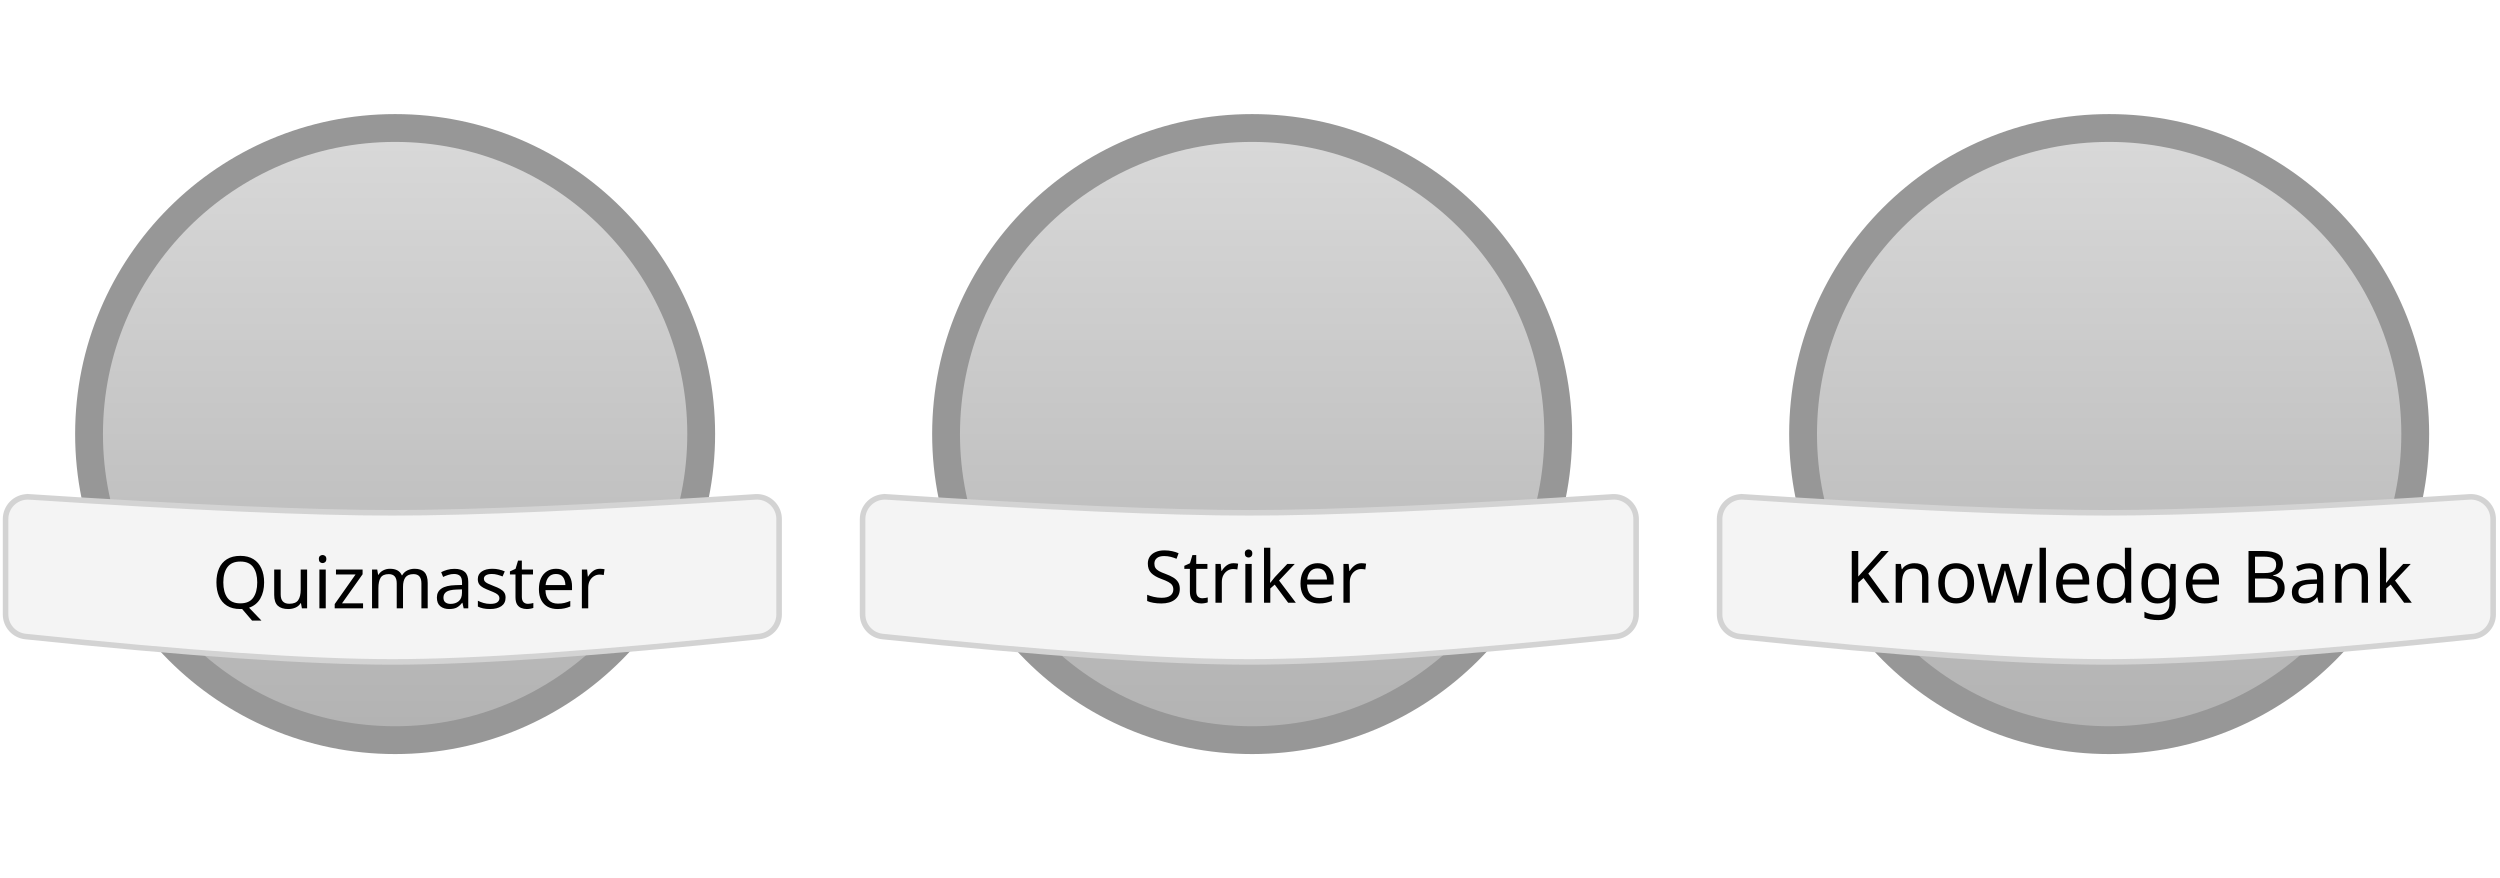
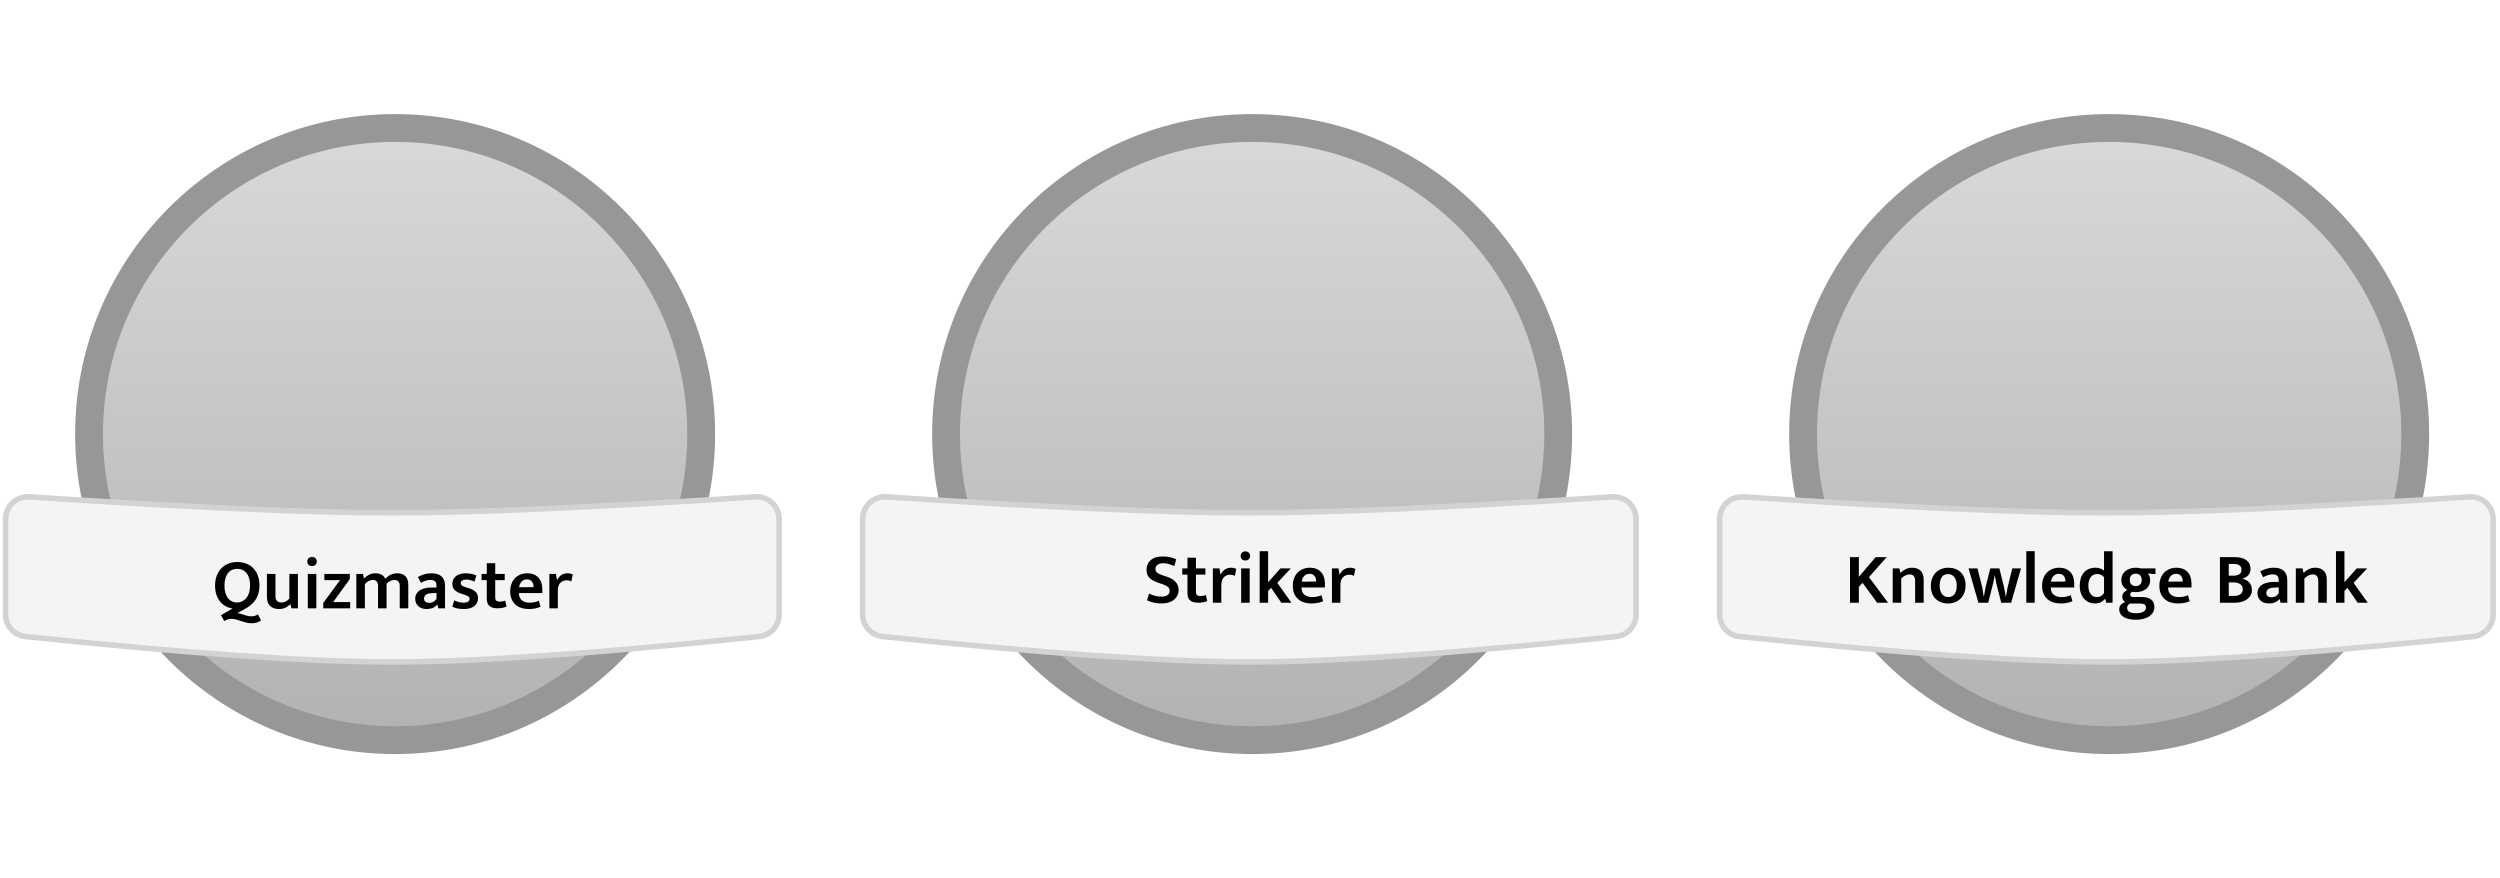
<svg xmlns="http://www.w3.org/2000/svg" width="584" height="205" viewBox="0 0 584 205">
  <defs>
-     <linearGradient x1="50%" y1="0%" x2="50%" y2="100%" id="a">
-       <stop stop-color="#D9D9D9" offset="0%" />
-       <stop stop-color="#B2B2B2" offset="100%" />
+     <linearGradient id="a" x1="50%" x2="50%" y1="0%" y2="100%">
+       <stop offset="0%" stop-color="#D9D9D9" />
+       <stop offset="100%" stop-color="#B2B2B2" />
    </linearGradient>
  </defs>
  <g fill="none" fill-rule="evenodd">
    <g transform="translate(1.3 29.9)">
-       <circle stroke="#979797" stroke-width="6.5" fill="url(#a)" cx="91" cy="71.5" r="71.5" />
-       <path d="M5.542 86.17c37.674 2.483 65.944 3.724 84.808 3.724 18.864 0 47.134-1.24 84.808-3.724 2.866-.19 5.342 1.98 5.53 4.846.008.114.012.228.012.342v22.263c0 2.663-2.01 4.895-4.66 5.173-37.785 3.954-66.35 5.93-85.69 5.93-19.34 0-47.905-1.976-85.69-5.93-2.65-.278-4.66-2.51-4.66-5.172V91.36c0-2.87 2.328-5.2 5.2-5.2.114 0 .228.004.342.012z" stroke="#D3D3D3" stroke-width="1.3" fill="#F4F4F4" />
-       <text font-family="MuktaMalar-SemiBold, Mukta Malar" font-size="16.9" font-weight="500" fill="#000">
-         <tspan x="48.227" y="112.2">Quizmaster</tspan>
-       </text>
+       <circle cx="91" cy="71.5" r="71.5" fill="url(#a)" stroke="#979797" stroke-width="6.5" />
+       <path fill="#F4F4F4" stroke="#D3D3D3" stroke-width="1.3" d="M5.542 86.17c37.674 2.483 65.944 3.724 84.808 3.724 18.864 0 47.134-1.24 84.808-3.724 2.866-.19 5.342 1.98 5.53 4.846.008.114.012.228.012.342v22.263c0 2.663-2.01 4.895-4.66 5.173-37.785 3.954-66.35 5.93-85.69 5.93-19.34 0-47.905-1.976-85.69-5.93-2.65-.278-4.66-2.51-4.66-5.172V91.36c0-2.87 2.328-5.2 5.2-5.2.114 0 .228.004.342.012z" />
+       <path fill="#000" d="M54.142 101.384c.743 0 1.43.12 2.062.363.63.243 1.177.597 1.64 1.065.46.468.82 1.042 1.08 1.724.26.68.39 1.467.39 2.357 0 1.217-.266 2.26-.795 3.127-.53.867-1.302 1.588-2.316 2.163l-2.096 1.166c.282.01.55.056.803.134.254.08.51.16.77.245.26.084.535.163.828.236.293.073.614.11.963.11.26 0 .525-.04.795-.118.27-.08.496-.192.676-.338l.745 1.42c-.225.168-.527.32-.904.456-.377.135-.802.202-1.275.202-.45 0-.882-.053-1.293-.16-.41-.107-.806-.226-1.183-.355-.378-.13-.75-.248-1.116-.355-.367-.107-.736-.16-1.107-.16-.327 0-.626.042-.896.126-.27.085-.55.21-.844.38l-.744-1.37 2.704-1.553c-.62-.1-1.18-.292-1.68-.574-.503-.282-.93-.65-1.286-1.107-.355-.457-.63-.992-.828-1.606-.197-.614-.295-1.304-.295-2.07 0-.868.132-1.643.397-2.324.264-.682.628-1.26 1.09-1.733.462-.473 1.01-.833 1.648-1.08.636-.25 1.326-.373 2.07-.373zm-3.008 5.492c0 .665.073 1.245.22 1.74.146.497.35.908.616 1.235.265.328.575.575.93.745.355.17.74.253 1.157.253.417 0 .81-.087 1.183-.262.372-.175.7-.428.98-.76.282-.333.502-.747.66-1.243.157-.495.236-1.064.236-1.707 0-.676-.08-1.26-.236-1.757-.158-.497-.375-.902-.65-1.218-.277-.315-.598-.55-.964-.7-.367-.153-.758-.23-1.175-.23-.416 0-.805.08-1.165.237-.36.157-.673.4-.938.726-.265.327-.473.735-.625 1.225-.152.49-.228 1.063-.228 1.716zm15.16-2.704h1.993v8.028h-1.504l-.237-.93h-.067c-.26.27-.604.522-1.032.753-.428.23-.963.346-1.606.346-.845 0-1.52-.238-2.028-.71-.507-.474-.76-1.184-.76-2.13v-5.358h1.994v5.155c0 .552.127.944.38 1.175.254.23.578.346.972.346.417 0 .78-.087 1.09-.262.31-.175.578-.39.803-.65v-5.764zM70.6 112.2v-8.028h1.995v8.028h-1.995zm.997-9.87c-.35 0-.623-.1-.82-.304-.197-.203-.296-.456-.296-.76 0-.293.1-.544.304-.752.203-.21.473-.313.81-.313.328 0 .593.102.796.305.203.203.304.456.304.76 0 .305-.1.558-.304.76-.203.204-.468.305-.795.305zm8.82 3.042l-3.903 5.375h3.99v1.453h-6.288v-1.25l3.92-5.324h-3.668v-1.454h5.95v1.2zm3.516 6.828h-1.994v-8.028h1.538l.254 1.065c.37-.372.77-.667 1.2-.887.428-.22.923-.33 1.487-.33.564 0 1.037.11 1.42.33.383.22.67.532.862.938.383-.394.806-.704 1.268-.93.462-.225.97-.338 1.52-.338.846 0 1.488.23 1.927.693.44.462.66 1.12.66 1.978v5.51H92.08v-5.24c0-.427-.1-.765-.304-1.013-.203-.248-.513-.372-.93-.372-.326 0-.653.08-.98.237-.326.158-.62.383-.878.676.01.08.016.15.016.21v5.502h-1.994v-5.24c0-.427-.1-.765-.304-1.013-.203-.248-.513-.372-.93-.372-.326 0-.65.088-.97.262-.322.175-.612.414-.872.718v5.645zm12.388-7.318c.496-.27.997-.48 1.504-.633.507-.154 1.065-.23 1.673-.23.475 0 .903.054 1.286.16.383.108.715.28.997.516.282.237.498.544.65.92.153.38.23.838.23 1.38v5.204h-1.573l-.203-.845h-.05c-.575.676-1.392 1.014-2.45 1.014-.846 0-1.505-.224-1.978-.67-.475-.444-.71-1.02-.71-1.73 0-.45.095-.84.286-1.167.192-.327.454-.597.786-.81.332-.215.73-.376 1.19-.483.463-.107.965-.16 1.506-.16h1.183v-.558c0-.44-.13-.752-.388-.938-.26-.186-.61-.28-1.048-.28-.315 0-.65.052-1.005.153-.356.102-.748.276-1.176.524l-.71-1.368zm4.343 3.735l-.912.034c-.744.024-1.262.15-1.555.38-.293.232-.44.51-.44.838 0 .417.125.698.372.845.248.146.536.22.862.22.327 0 .64-.082.938-.246.3-.163.544-.39.735-.684v-1.386zm8.89-2.653c-.665-.316-1.313-.473-1.944-.473-.417 0-.735.074-.954.22-.22.147-.33.35-.33.61 0 .213.09.396.27.548.18.152.54.307 1.08.465l.508.152c.72.214 1.265.507 1.63.88.367.37.55.86.55 1.47 0 .776-.293 1.393-.88 1.85-.585.456-1.385.684-2.4.684-1.09 0-1.998-.18-2.72-.542l.44-1.487c.327.16.673.288 1.04.39.365.1.746.152 1.14.152.935 0 1.403-.3 1.403-.896 0-.27-.11-.47-.33-.6-.22-.13-.593-.28-1.123-.448l-.524-.17c-.698-.224-1.214-.52-1.546-.886-.332-.366-.498-.848-.498-1.445 0-.35.072-.673.218-.972.147-.298.352-.555.617-.77.265-.213.586-.38.963-.497.378-.118.798-.178 1.26-.178.46 0 .91.043 1.343.127.435.085.838.21 1.21.38l-.423 1.437zm7.047-.338h-2.214v4.022c0 .383.093.645.28.786.185.14.424.21.717.21.226 0 .462-.02.71-.066.248-.045.456-.107.625-.186l.305 1.42c-.214.09-.505.177-.87.26-.367.086-.758.128-1.175.128-.913 0-1.57-.186-1.97-.558-.4-.372-.6-.93-.6-1.673v-4.344h-1.216v-1.454h1.217v-2.5h1.977v2.5h2.214v1.454zm8.788 3.008h-5.46v.068c0 .732.23 1.278.686 1.64.456.36 1.056.54 1.8.54.44 0 .83-.04 1.174-.12.344-.077.673-.184.99-.32l.388 1.403c-.327.147-.716.27-1.166.372-.45.1-.975.152-1.572.152-.597 0-1.158-.08-1.682-.238-.524-.157-.983-.405-1.377-.743-.394-.34-.707-.767-.938-1.286-.23-.518-.346-1.138-.346-1.86 0-.63.094-1.204.286-1.722.19-.52.462-.964.81-1.336.35-.37.773-.66 1.27-.86.494-.204 1.04-.306 1.638-.306 1.07 0 1.92.327 2.552.98.63.654.946 1.56.946 2.722v.912zm-2.045-1.386c0-.236-.028-.464-.084-.684-.057-.22-.147-.414-.27-.583-.125-.168-.285-.3-.482-.396-.196-.096-.43-.144-.7-.144-.508 0-.925.17-1.25.507-.328.338-.525.783-.593 1.335l3.38-.034zm3.684 4.952v-8.028h1.54l.253 1.505c.19-.462.496-.854.912-1.175.417-.32.936-.482 1.555-.482.27 0 .507.03.71.085.203.056.372.118.507.186l-.338 1.623c-.125-.067-.277-.127-.457-.177-.18-.05-.4-.076-.66-.076-.574 0-1.058.197-1.453.59-.394.396-.59 1.02-.59 1.877v4.073h-1.98z" />
    </g>
    <g transform="translate(201.5 29.9)">
-       <circle stroke="#979797" stroke-width="6.5" fill="url(#a)" cx="91" cy="71.5" r="71.5" />
-       <path d="M5.542 86.17c37.674 2.483 65.944 3.724 84.808 3.724 18.864 0 47.134-1.24 84.808-3.724 2.866-.19 5.342 1.98 5.53 4.846.008.114.012.228.012.342v22.263c0 2.663-2.01 4.895-4.66 5.173-37.785 3.954-66.35 5.93-85.69 5.93-19.34 0-47.905-1.976-85.69-5.93-2.65-.278-4.66-2.51-4.66-5.172V91.36c0-2.87 2.328-5.2 5.2-5.2.114 0 .228.004.342.012z" stroke="#D3D3D3" stroke-width="1.3" fill="#F4F4F4" />
-       <text font-family="MuktaMalar-SemiBold, Mukta Malar" font-size="16.9" font-weight="500" fill="#000">
-         <tspan x="65.617" y="110.9">Striker</tspan>
-       </text>
+       <circle cx="91" cy="71.5" r="71.5" fill="url(#a)" stroke="#979797" stroke-width="6.5" />
+       <path fill="#F4F4F4" stroke="#D3D3D3" stroke-width="1.3" d="M5.542 86.17c37.674 2.483 65.944 3.724 84.808 3.724 18.864 0 47.134-1.24 84.808-3.724 2.866-.19 5.342 1.98 5.53 4.846.008.114.012.228.012.342v22.263c0 2.663-2.01 4.895-4.66 5.173-37.785 3.954-66.35 5.93-85.69 5.93-19.34 0-47.905-1.976-85.69-5.93-2.65-.278-4.66-2.51-4.66-5.172V91.36c0-2.87 2.328-5.2 5.2-5.2.114 0 .228.004.342.012z" />
+       <path fill="#000" d="M70.146 100.084c.63 0 1.203.06 1.715.177.514.12.984.286 1.413.5l-.474 1.59c-.463-.227-.902-.396-1.32-.508-.416-.113-.827-.17-1.233-.17-.574 0-1.022.12-1.343.356-.32.236-.482.557-.482.963 0 .395.133.697.397.905.264.208.69.408 1.275.6l1.03.338c.88.293 1.55.698 2.012 1.217.462.518.693 1.132.693 1.842 0 .462-.09.884-.27 1.267-.18.382-.44.718-.778 1.005-.338.287-.752.51-1.242.667-.49.158-1.045.237-1.664.237-.61 0-1.2-.06-1.775-.178-.573-.12-1.126-.307-1.655-.567l.473-1.57c.485.235.958.416 1.42.54.462.123.946.185 1.453.185.61 0 1.086-.118 1.43-.355.343-.236.515-.58.515-1.03 0-.158-.03-.307-.085-.448-.056-.14-.155-.276-.296-.406-.14-.128-.335-.255-.583-.38-.247-.123-.556-.247-.928-.37l-.947-.322c-.777-.27-1.4-.628-1.867-1.073-.468-.445-.7-1.073-.7-1.885 0-.935.325-1.69.98-2.264.652-.575 1.6-.862 2.838-.862zm9.937 4.242H77.87v4.022c0 .383.092.645.278.786.186.14.426.21.718.21.226 0 .462-.02.71-.066.248-.045.457-.107.626-.186l.304 1.42c-.214.09-.504.177-.87.26-.367.086-.758.128-1.175.128-.912 0-1.568-.186-1.968-.558-.4-.372-.6-.93-.6-1.673v-4.344h-1.217v-1.453h1.217v-2.502h1.977v2.502h2.213v1.454zm1.74 6.574v-8.028h1.54l.252 1.505c.192-.462.496-.854.913-1.175.417-.32.935-.482 1.555-.482.27 0 .507.03.71.085.202.056.37.118.507.186l-.338 1.623c-.124-.067-.276-.127-.457-.177-.18-.05-.4-.076-.66-.076-.573 0-1.058.197-1.452.59-.395.396-.592 1.02-.592 1.877v4.073h-1.976zm6.61 0v-8.028h1.993v8.028h-1.994zm.996-9.87c-.35 0-.624-.1-.82-.304-.198-.203-.296-.456-.296-.76 0-.293.1-.544.304-.752.203-.21.473-.313.81-.313.328 0 .592.102.795.305.203.203.304.456.304.76 0 .305-.1.558-.304.76-.203.204-.467.305-.794.305zm5.306 7.098v2.772h-1.978V98.867h1.978v7.25l2.873-3.245h2.432l-3.16 3.38 3.295 4.648h-2.35l-2.382-3.48-.71.708zm13.266-.794h-5.46v.068c0 .732.23 1.278.686 1.64.456.36 1.056.54 1.8.54.44 0 .83-.04 1.174-.118.344-.08.673-.186.99-.322l.388 1.403c-.327.147-.716.27-1.167.372-.45.1-.974.152-1.57.152-.598 0-1.16-.08-1.683-.238-.524-.157-.983-.405-1.377-.743-.394-.34-.707-.767-.938-1.286-.23-.518-.347-1.138-.347-1.86 0-.63.096-1.204.288-1.722.19-.52.462-.964.81-1.335.35-.372.773-.66 1.268-.862.496-.203 1.043-.305 1.64-.305 1.07 0 1.92.327 2.552.98.63.654.946 1.56.946 2.72v.914zm-2.045-1.386c0-.236-.028-.464-.084-.684-.057-.22-.147-.414-.27-.583-.125-.168-.285-.3-.482-.396-.197-.096-.43-.144-.7-.144-.508 0-.925.17-1.25.507-.328.338-.525.783-.593 1.335l3.38-.034zm3.684 4.952v-8.028h1.54l.253 1.505c.19-.462.495-.854.912-1.175.417-.32.935-.482 1.555-.482.27 0 .507.03.71.085.203.056.372.118.507.186l-.338 1.623c-.125-.067-.277-.127-.457-.177-.18-.05-.4-.076-.66-.076-.574 0-1.06.197-1.453.59-.394.396-.59 1.02-.59 1.877v4.073h-1.98z" />
    </g>
    <g transform="translate(401.7 29.9)">
-       <circle stroke="#979797" stroke-width="6.5" fill="url(#a)" cx="91" cy="71.5" r="71.5" />
-       <path d="M5.542 86.17c37.674 2.483 65.944 3.724 84.808 3.724 18.864 0 47.134-1.24 84.808-3.724 2.866-.19 5.342 1.98 5.53 4.846.008.114.012.228.012.342v22.263c0 2.663-2.01 4.895-4.66 5.173-37.785 3.954-66.35 5.93-85.69 5.93-19.34 0-47.905-1.976-85.69-5.93-2.65-.278-4.66-2.51-4.66-5.172V91.36c0-2.87 2.328-5.2 5.2-5.2.114 0 .228.004.342.012z" stroke="#D3D3D3" stroke-width="1.3" fill="#F4F4F4" />
-       <text font-family="MuktaMalar-SemiBold, Mukta Malar" font-size="16.9" font-weight="500" fill="#000">
-         <tspan x="29.231" y="110.9">Knowledge Bank</tspan>
-       </text>
+       <circle cx="91" cy="71.5" r="71.5" fill="url(#a)" stroke="#979797" stroke-width="6.5" />
+       <path fill="#F4F4F4" stroke="#D3D3D3" stroke-width="1.3" d="M5.542 86.17c37.674 2.483 65.944 3.724 84.808 3.724 18.864 0 47.134-1.24 84.808-3.724 2.866-.19 5.342 1.98 5.53 4.846.008.114.012.228.012.342v22.263c0 2.663-2.01 4.895-4.66 5.173-37.785 3.954-66.35 5.93-85.69 5.93-19.34 0-47.905-1.976-85.69-5.93-2.65-.278-4.66-2.51-4.66-5.172V91.36c0-2.87 2.328-5.2 5.2-5.2.114 0 .228.004.342.012z" />
+       <path fill="#000" d="M30.465 110.9v-10.647h2.062v4.597l3.92-4.597h2.57l-4.124 4.664 4.46 5.983h-2.55l-3.398-4.648-.878.947v3.7h-2.062zm11.965 0h-1.994v-8.028h1.555l.254 1.065c.383-.383.794-.68 1.234-.895.44-.215.93-.322 1.47-.322.868 0 1.538.24 2.01.72.474.477.71 1.156.71 2.035v5.425h-1.993v-5.188c0-.428-.11-.775-.33-1.04-.22-.264-.55-.397-.988-.397-.327 0-.66.088-.997.262-.338.175-.648.41-.93.7v5.663zm15.024-4.073c0 .665-.104 1.262-.313 1.79-.207.53-.497.976-.87 1.337-.37.36-.804.636-1.3.828-.496.19-1.03.287-1.606.287-.574 0-1.107-.09-1.597-.27-.49-.182-.915-.444-1.276-.787-.36-.344-.64-.77-.844-1.276-.202-.507-.304-1.087-.304-1.74 0-.677.104-1.282.313-1.818.208-.536.498-.984.87-1.344.372-.36.806-.637 1.3-.828.497-.192 1.032-.288 1.607-.288s1.107.088 1.597.262c.49.175.914.437 1.275.786.36.35.642.778.845 1.285.203.507.304 1.098.304 1.774zm-2.062.085c0-.485-.056-.9-.17-1.243-.11-.344-.26-.623-.447-.837-.185-.214-.4-.372-.642-.473-.242-.102-.493-.152-.752-.152-.258 0-.506.042-.742.126-.237.085-.445.23-.626.44-.18.208-.326.487-.44.836-.112.35-.168.783-.168 1.302 0 .473.056.876.17 1.208.112.332.26.608.447.828.187.22.4.38.643.482.242.1.493.152.752.152.248 0 .493-.045.735-.135.242-.09.454-.237.634-.44s.327-.476.44-.82c.112-.343.168-.768.168-1.275zm2.755-4.04h2.096l1.132 4.53.304 1.994h.067l.355-1.994 1.132-4.53h2.112l1.133 4.53.354 1.994h.067l.356-1.994 1.116-4.53H70.4l-2.3 8.028h-2.314l-1.15-4.53-.354-1.943-.39 1.944-1.148 4.53h-2.282l-2.315-8.028zM71.65 110.9V98.867h1.96V110.9h-1.96zm11.188-3.566h-5.46v.068c0 .732.23 1.278.686 1.64.456.36 1.056.54 1.8.54.44 0 .83-.04 1.174-.118.344-.08.673-.186.99-.322l.387 1.403c-.326.147-.715.27-1.166.372-.45.1-.975.152-1.572.152-.597 0-1.158-.08-1.682-.238-.524-.157-.983-.405-1.377-.743-.396-.34-.708-.767-.94-1.286-.23-.518-.346-1.138-.346-1.86 0-.63.096-1.204.288-1.722.19-.52.462-.964.81-1.335.35-.372.773-.66 1.268-.862.496-.203 1.043-.305 1.64-.305 1.07 0 1.92.327 2.552.98.63.654.946 1.56.946 2.72v.914zm-2.045-1.386c0-.236-.028-.464-.084-.684-.058-.22-.148-.414-.272-.583-.124-.168-.284-.3-.48-.396-.2-.096-.432-.144-.703-.144-.507 0-.924.17-1.25.507-.327.338-.524.783-.592 1.335l3.38-.034zm9.008-7.08h1.995V110.9h-1.487l-.22-.88h-.068c-.26.305-.574.556-.946.753-.372.197-.85.296-1.436.296-.474 0-.924-.09-1.352-.27-.43-.182-.803-.45-1.124-.804-.32-.355-.575-.792-.76-1.31-.187-.518-.28-1.115-.28-1.79 0-.632.082-1.204.245-1.717.164-.513.403-.953.72-1.32.314-.365.7-.647 1.156-.844.457-.197.972-.296 1.547-.296.394 0 .77.06 1.123.178.355.118.65.284.888.498v-4.53zm0 6.066c-.19-.225-.416-.405-.675-.54-.26-.136-.547-.203-.862-.203-.282 0-.55.05-.803.144-.253.096-.48.25-.676.465-.197.213-.355.49-.473.827-.117.338-.177.744-.177 1.217 0 .473.054.884.16 1.234.108.35.252.633.432.853.18.22.39.384.634.49.24.108.497.162.768.162.37 0 .698-.088.98-.262.282-.175.512-.403.693-.685v-3.7zm4.04.66c0-.44.084-.837.253-1.192.17-.355.406-.656.71-.904.304-.248.662-.44 1.073-.575.412-.135.865-.203 1.36-.203.18 0 .373.014.575.043.204.028.396.064.576.11h3.43v1.318h-.642l-1.15-.168c.16.203.29.442.398.718.107.276.16.56.16.853 0 .43-.078.817-.236 1.166-.157.35-.386.647-.684.895-.3.248-.654.437-1.065.566-.41.13-.87.196-1.377.196-.316 0-.586-.023-.81-.068-.34.147-.508.36-.508.642 0 .383.298.575.895.575h1.893c.88 0 1.577.194 2.096.583.518.39.777.983.777 1.783 0 .44-.1.84-.304 1.2s-.494.67-.87.93c-.38.26-.832.46-1.362.6-.53.14-1.12.212-1.774.212-1.206 0-2.158-.212-2.856-.634-.7-.423-1.048-1.04-1.048-1.85 0-.395.126-.73.38-1.006s.594-.488 1.022-.634c-.18-.124-.34-.285-.48-.482-.142-.197-.212-.453-.212-.77 0-.36.11-.672.33-.937.22-.265.51-.477.87-.634-.372-.192-.702-.476-.99-.854-.287-.377-.43-.87-.43-1.48zm2.045 5.492c-.214.09-.383.22-.507.39-.124.168-.186.376-.186.624 0 .394.166.7.498.92.333.22.876.33 1.63.33.407 0 .753-.036 1.04-.11.288-.073.524-.17.71-.295.186-.124.32-.265.406-.423.085-.157.127-.32.127-.49 0-.36-.124-.608-.372-.743-.247-.137-.602-.204-1.064-.204h-2.28zm2.72-5.493c0-.507-.13-.88-.388-1.123-.26-.243-.592-.364-.997-.364-.417 0-.755.124-1.014.372-.26.248-.39.608-.39 1.082 0 .495.134.86.398 1.098.265.237.6.355 1.006.355.417 0 .752-.118 1.005-.355.254-.237.38-.59.38-1.065zm11.628 1.74h-5.46v.07c0 .73.23 1.277.686 1.638.455.362 1.055.542 1.798.542.44 0 .83-.04 1.175-.118.344-.08.673-.186.99-.322l.387 1.403c-.326.147-.715.27-1.166.372-.45.1-.974.152-1.57.152-.6 0-1.16-.08-1.683-.238-.523-.157-.982-.405-1.376-.743-.395-.34-.707-.767-.938-1.286-.23-.518-.347-1.138-.347-1.86 0-.63.095-1.204.287-1.722.19-.52.46-.964.81-1.335.35-.372.773-.66 1.268-.862.496-.203 1.042-.305 1.64-.305 1.07 0 1.92.327 2.55.98.632.654.948 1.56.948 2.72v.914zm-2.045-1.385c0-.236-.028-.464-.085-.684-.056-.22-.146-.414-.27-.583-.124-.168-.284-.3-.482-.396-.196-.096-.43-.144-.7-.144-.507 0-.924.17-1.25.507-.327.338-.524.783-.592 1.335l3.38-.034zm12.286-5.695c1.093 0 1.958.24 2.594.718.637.48.955 1.16.955 2.038 0 .326-.053.617-.16.87-.107.254-.25.473-.43.66-.182.185-.39.34-.627.464-.236.124-.478.22-.726.287.304.056.594.15.87.286.276.136.518.313.727.533.208.22.372.478.49.776.118.3.177.64.177 1.023 0 .438-.095.84-.287 1.207-.19.366-.462.682-.81.946-.35.265-.77.47-1.26.617-.49.147-1.028.22-1.614.22h-3.498v-10.647h3.6zm-1.538 4.326h1.15c.518 0 .952-.11 1.3-.33.35-.22.525-.583.525-1.09 0-.44-.154-.77-.464-.99-.31-.22-.74-.328-1.293-.328h-1.217v2.737zm0 4.73h1.166c.293 0 .57-.027.83-.083.258-.056.483-.147.675-.27.19-.124.34-.29.447-.5.107-.207.16-.458.16-.75 0-.283-.06-.522-.185-.72-.125-.197-.288-.357-.49-.48-.204-.125-.44-.215-.71-.27-.27-.058-.553-.086-.846-.086h-1.048v3.16zm7.335-5.728c.497-.27.998-.48 1.505-.633.507-.154 1.065-.23 1.673-.23.473 0 .9.054 1.285.16.383.108.715.28.997.516.28.237.498.544.65.92.152.38.228.838.228 1.38v5.204h-1.57l-.204-.845h-.05c-.575.676-1.392 1.014-2.45 1.014-.846 0-1.505-.224-1.98-.67-.472-.444-.708-1.02-.708-1.73 0-.45.095-.84.287-1.167.19-.327.453-.597.786-.81.33-.215.728-.376 1.19-.483.462-.107.964-.16 1.504-.16h1.183v-.558c0-.44-.13-.752-.388-.938-.26-.186-.61-.28-1.05-.28-.315 0-.65.052-1.005.153-.355.102-.746.276-1.174.524l-.71-1.368zm4.344 3.735l-.912.034c-.744.024-1.262.15-1.555.38-.293.232-.44.51-.44.838 0 .417.124.698.372.845.247.146.534.22.86.22.328 0 .64-.082.94-.246.298-.163.543-.39.734-.684v-1.386zm5.983 3.583h-1.994v-8.028h1.554l.254 1.065c.384-.383.795-.68 1.235-.895.44-.215.93-.322 1.47-.322.867 0 1.538.24 2.01.72.474.477.71 1.156.71 2.035v5.425h-1.993v-5.188c0-.428-.11-.775-.33-1.04-.22-.264-.55-.397-.99-.397-.325 0-.658.088-.996.262-.338.175-.647.41-.93.7v5.663zm9.362-2.772v2.772h-1.978V98.867h1.977v7.25l2.872-3.245h2.434l-3.16 3.38 3.295 4.648h-2.348l-2.383-3.48-.71.708z" />
    </g>
  </g>
</svg>
